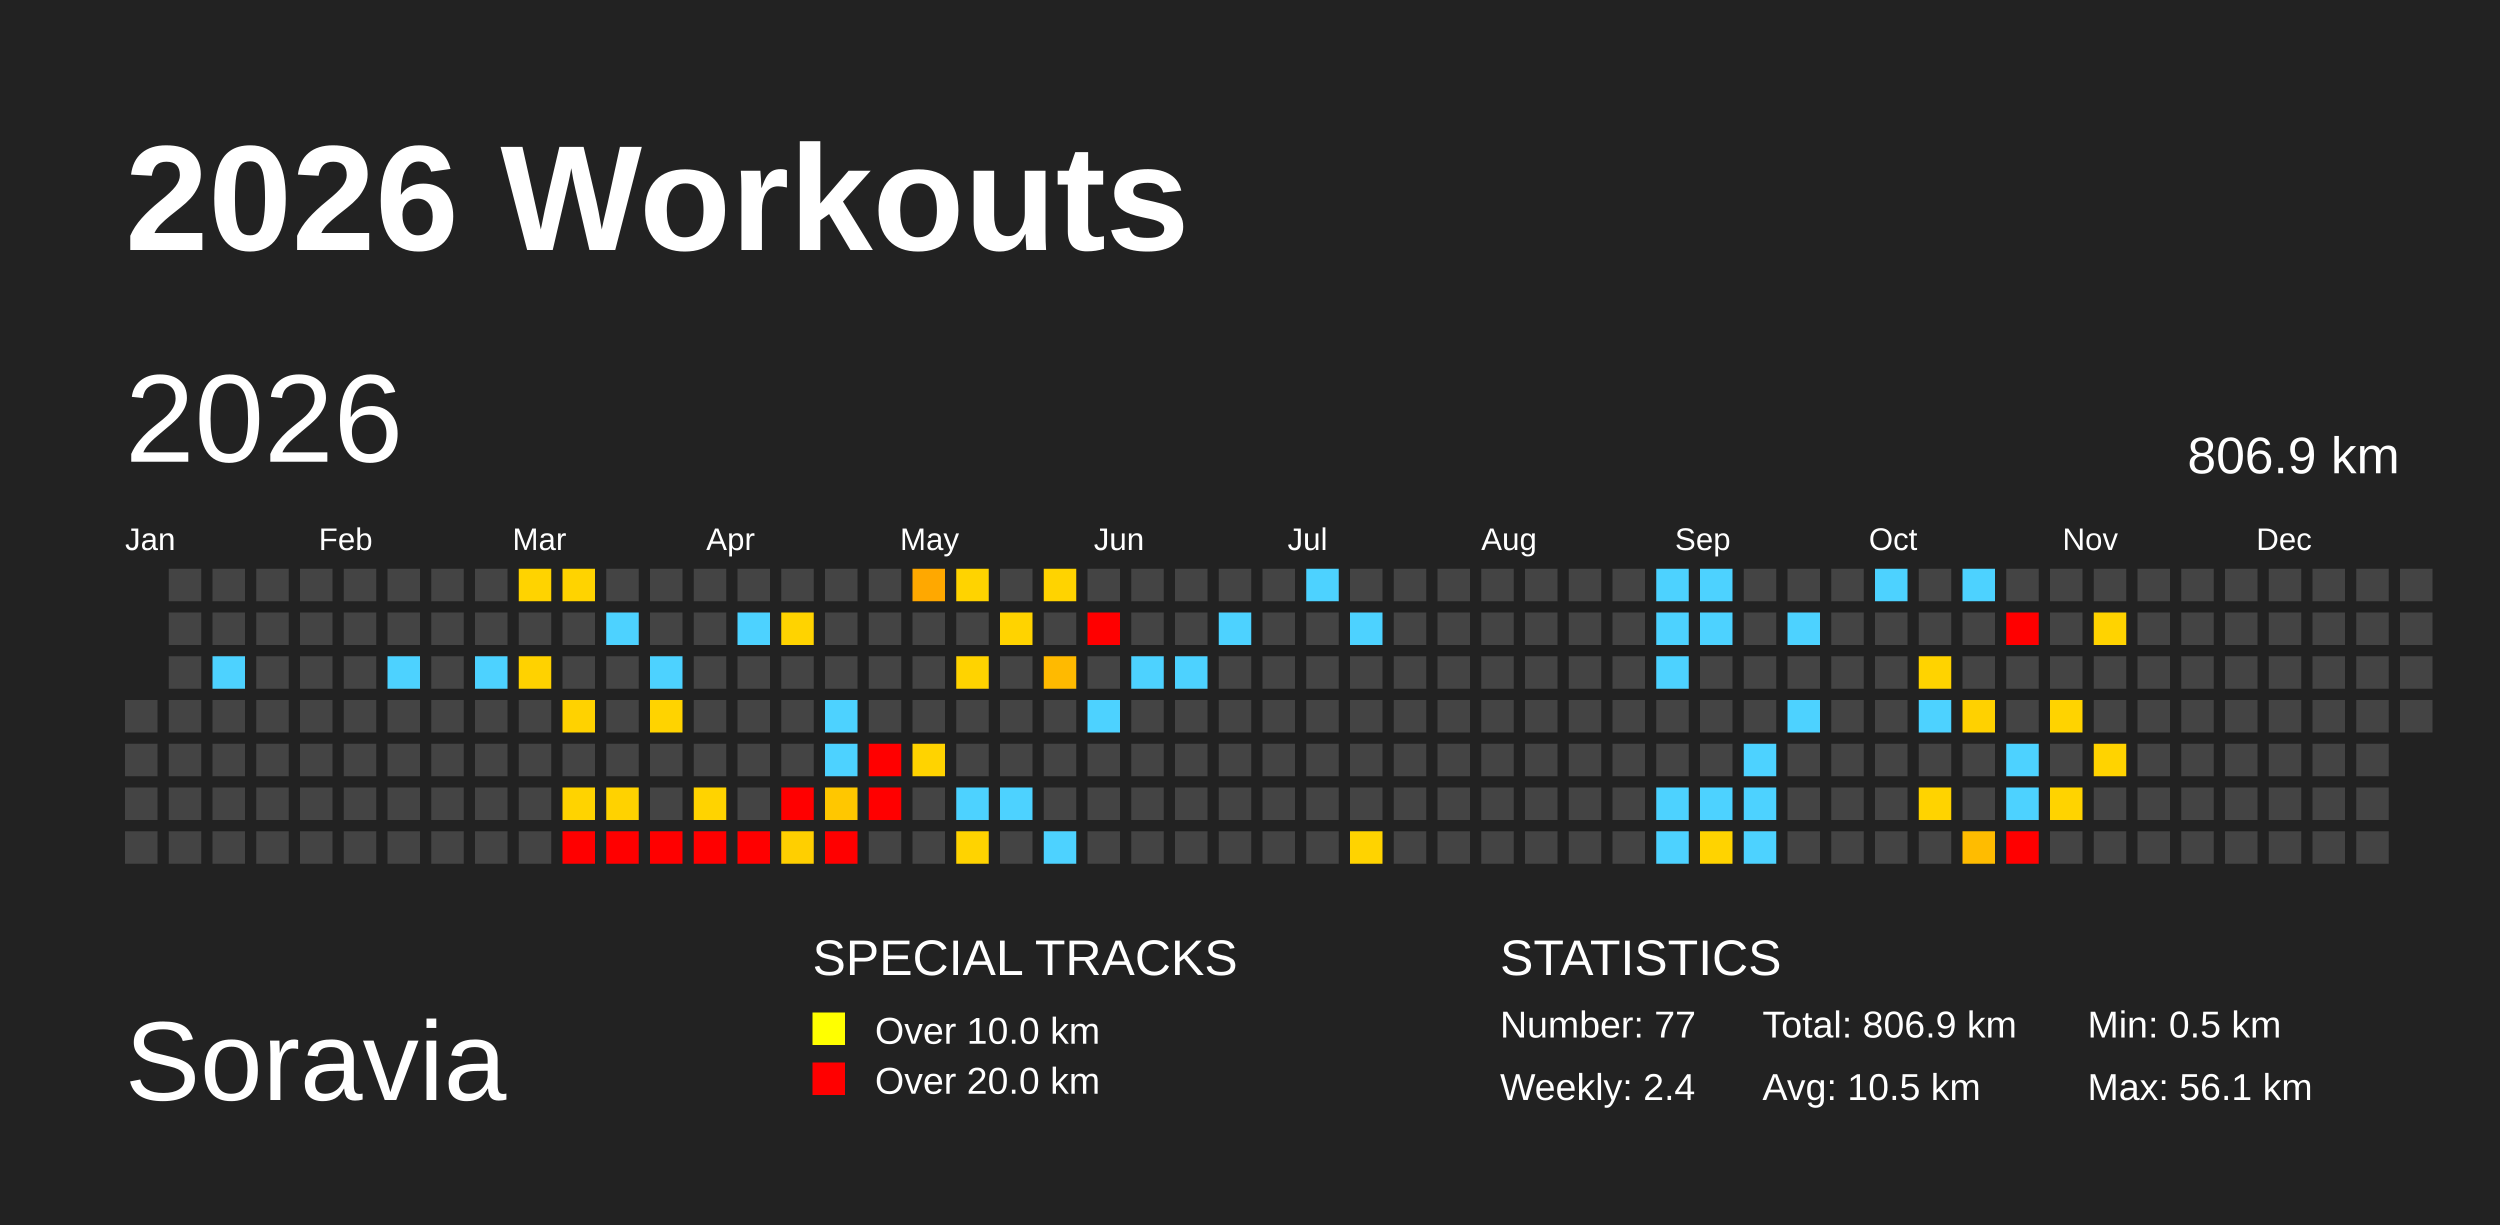
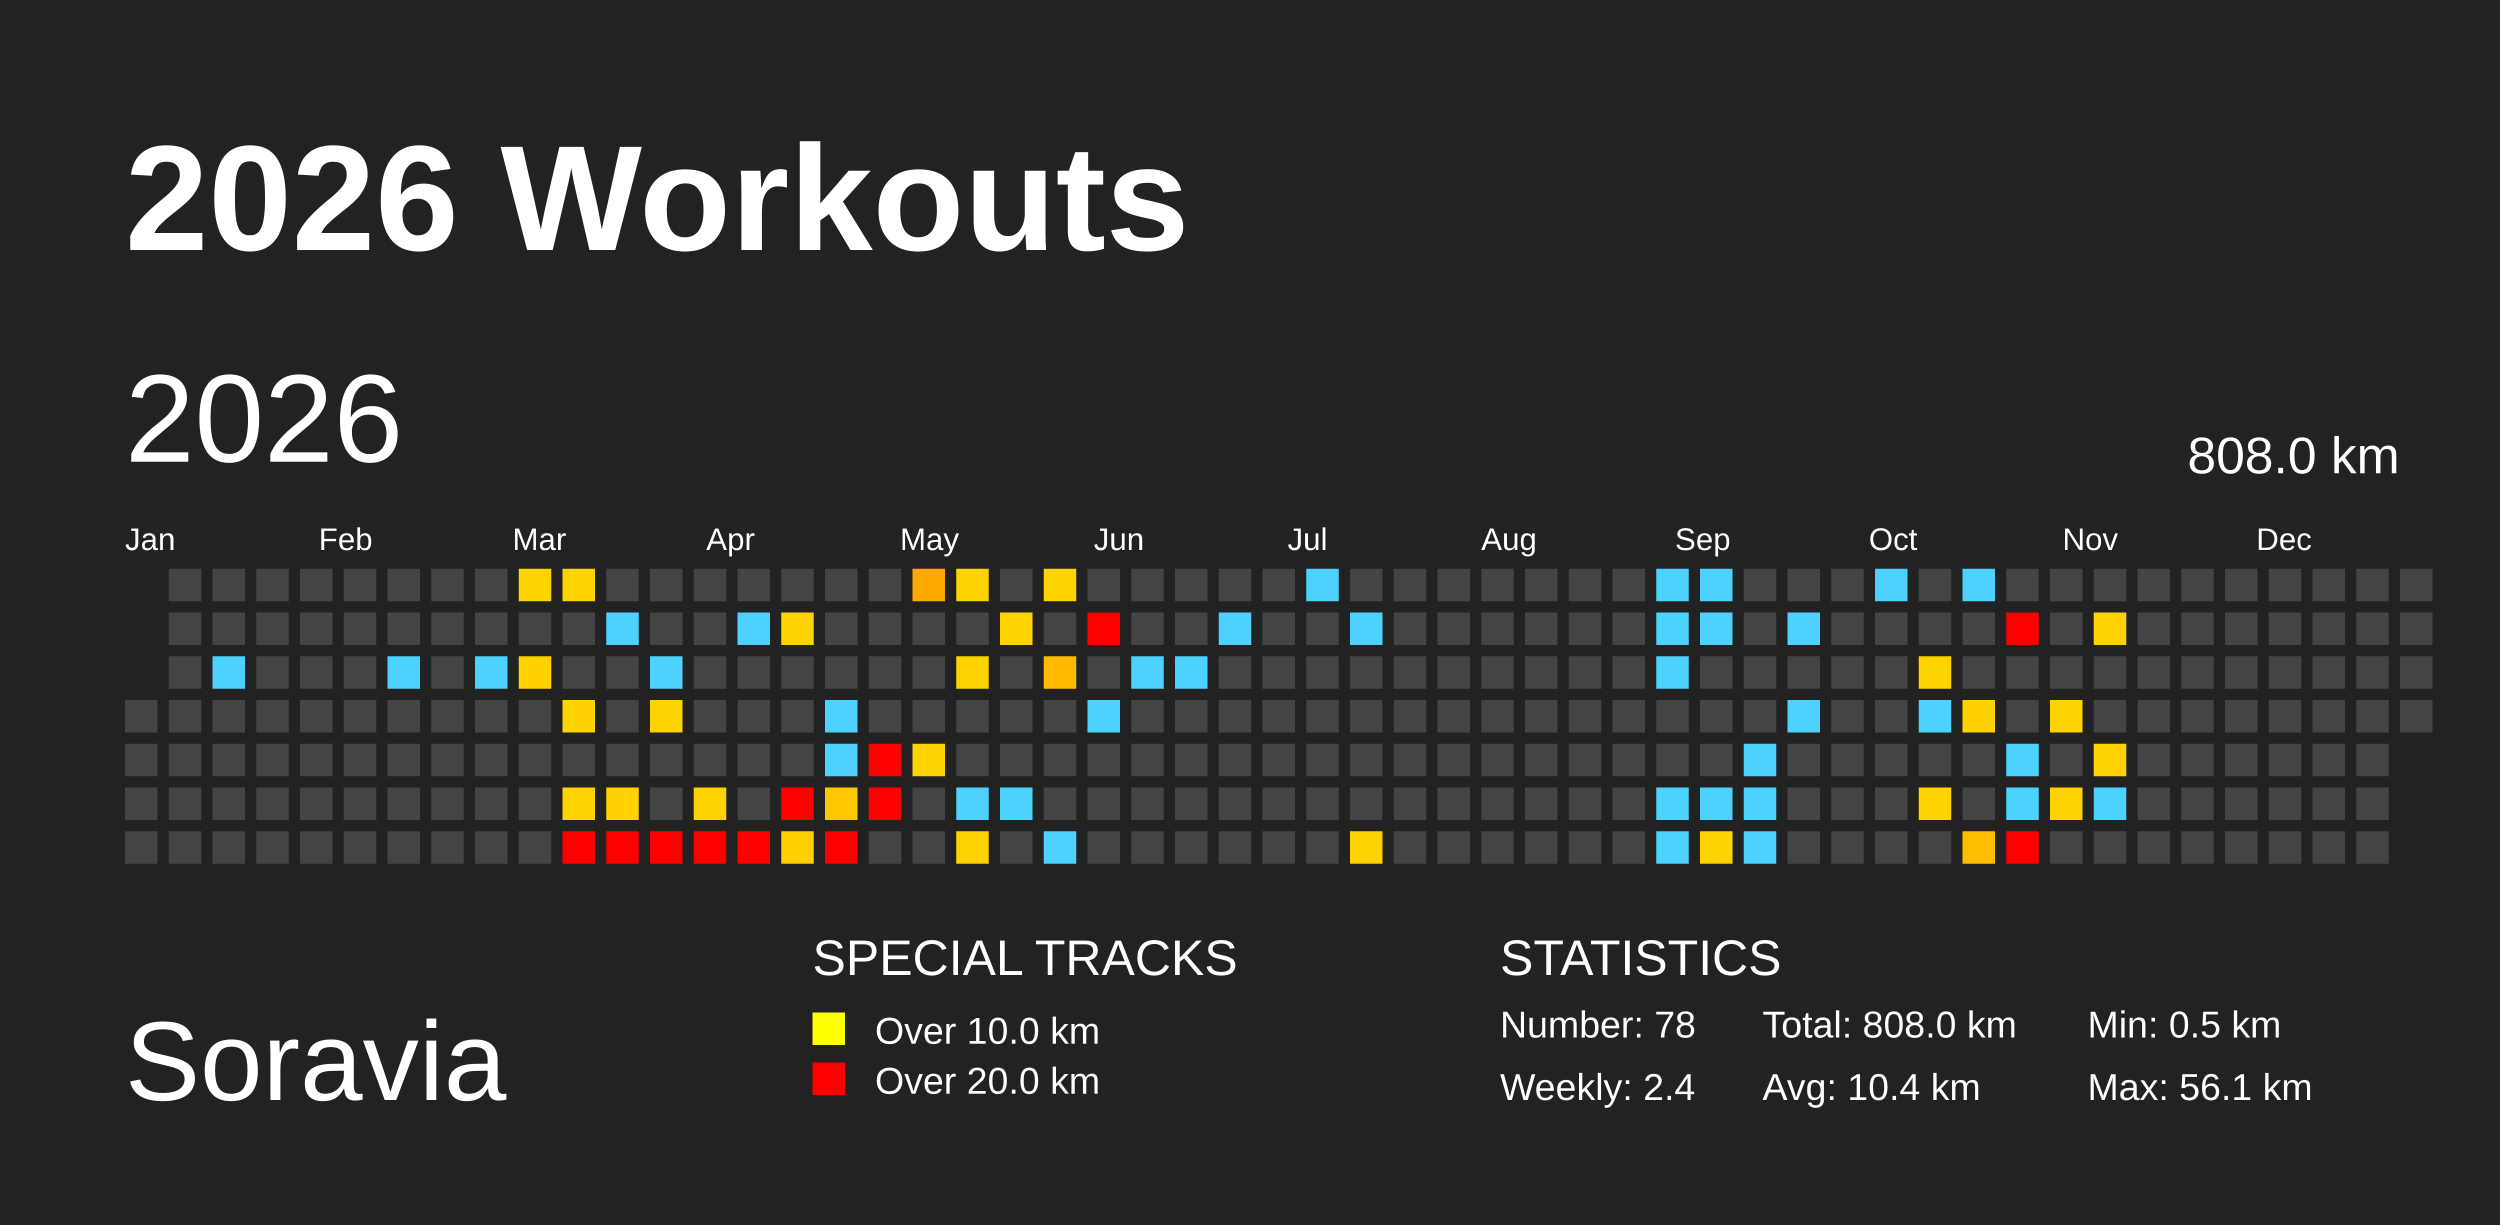
<svg xmlns="http://www.w3.org/2000/svg" baseProfile="full" height="98mm" version="1.1" viewBox="0,0,200,98" width="200mm">
  <defs />
  <rect fill="#222222" height="98" width="200" x="0" y="0" />
  <text fill="#FFFFFF" style="font-size:12px; font-family:Arial; font-weight:bold;" x="10" y="20">2026 Workouts</text>
  <text fill="#FFFFFF" style="font-size:9px; font-family:Arial" x="10" y="88">Soravia</text>
  <text fill="#FFFFFF" style="font-size:4px; font-family:Arial" x="65" y="78">SPECIAL TRACKS</text>
  <rect fill="yellow" height="2.6" width="2.6" x="65" y="81" />
  <text fill="#FFFFFF" style="font-size:3px; font-family:Arial" x="70" y="83.5">Over 10.0 km</text>
  <rect fill="red" height="2.6" width="2.6" x="65" y="85" />
  <text fill="#FFFFFF" style="font-size:3px; font-family:Arial" x="70" y="87.5">Over 20.0 km</text>
  <text fill="#FFFFFF" style="font-size:4px; font-family:Arial" x="120" y="78">STATISTICS</text>
-   <text fill="#FFFFFF" style="font-size:3px; font-family:Arial" x="120" y="83">Number: 77</text>
+   <text fill="#FFFFFF" style="font-size:3px; font-family:Arial" x="120" y="83">Number: 78</text>
  <text fill="#FFFFFF" style="font-size:3px; font-family:Arial" x="120" y="88">Weekly: 2.4</text>
-   <text fill="#FFFFFF" style="font-size:3px; font-family:Arial" x="141" y="83">Total: 806.9 km</text>
-   <text fill="#FFFFFF" style="font-size:3px; font-family:Arial" x="141" y="88">Avg: 10.5 km</text>
+   <text fill="#FFFFFF" style="font-size:3px; font-family:Arial" x="141" y="83">Total: 808.0 km</text>
+   <text fill="#FFFFFF" style="font-size:3px; font-family:Arial" x="141" y="88">Avg: 10.4 km</text>
  <text fill="#FFFFFF" style="font-size:3px; font-family:Arial" x="167" y="83">Min: 0.5 km</text>
  <text fill="#FFFFFF" style="font-size:3px; font-family:Arial" x="167" y="88">Max: 56.1 km</text>
  <text dominant-baseline="hanging" fill="#FFFFFF" style="font-size:10.0px; font-family:Arial;" x="10" y="30">2026</text>
-   <text dominant-baseline="hanging" fill="#FFFFFF" style="font-size:4.125px; font-family:Arial;" x="175" y="35">806.9 km</text>
+   <text dominant-baseline="hanging" fill="#FFFFFF" style="font-size:4.125px; font-family:Arial;" x="175" y="35">808.0 km</text>
  <text fill="#FFFFFF" style="font-size:2.5px; font-family:Arial" x="10.0" y="44">Jan</text>
  <text fill="#FFFFFF" style="font-size:2.5px; font-family:Arial" x="25.5" y="44">Feb</text>
  <text fill="#FFFFFF" style="font-size:2.5px; font-family:Arial" x="41.0" y="44">Mar</text>
  <text fill="#FFFFFF" style="font-size:2.5px; font-family:Arial" x="56.5" y="44">Apr</text>
  <text fill="#FFFFFF" style="font-size:2.5px; font-family:Arial" x="72.0" y="44">May</text>
  <text fill="#FFFFFF" style="font-size:2.5px; font-family:Arial" x="87.5" y="44">Jun</text>
  <text fill="#FFFFFF" style="font-size:2.5px; font-family:Arial" x="103.0" y="44">Jul</text>
  <text fill="#FFFFFF" style="font-size:2.5px; font-family:Arial" x="118.5" y="44">Aug</text>
  <text fill="#FFFFFF" style="font-size:2.5px; font-family:Arial" x="134.0" y="44">Sep</text>
  <text fill="#FFFFFF" style="font-size:2.5px; font-family:Arial" x="149.5" y="44">Oct</text>
  <text fill="#FFFFFF" style="font-size:2.5px; font-family:Arial" x="165.0" y="44">Nov</text>
  <text fill="#FFFFFF" style="font-size:2.5px; font-family:Arial" x="180.5" y="44">Dec</text>
  <rect fill="#444444" height="2.6" width="2.6" x="10.0" y="56.0" />
  <rect fill="#444444" height="2.6" width="2.6" x="10.0" y="59.5" />
  <rect fill="#444444" height="2.6" width="2.6" x="10.0" y="63.0" />
  <rect fill="#444444" height="2.6" width="2.6" x="10.0" y="66.5" />
  <rect fill="#444444" height="2.6" width="2.6" x="13.5" y="45.5" />
  <rect fill="#444444" height="2.6" width="2.6" x="13.5" y="49.0" />
  <rect fill="#444444" height="2.6" width="2.6" x="13.5" y="52.5" />
  <rect fill="#444444" height="2.6" width="2.6" x="13.5" y="56.0" />
  <rect fill="#444444" height="2.6" width="2.6" x="13.5" y="59.5" />
  <rect fill="#444444" height="2.6" width="2.6" x="13.5" y="63.0" />
  <rect fill="#444444" height="2.6" width="2.6" x="13.5" y="66.5" />
  <rect fill="#444444" height="2.6" width="2.6" x="17.0" y="45.5" />
  <rect fill="#444444" height="2.6" width="2.6" x="17.0" y="49.0" />
  <rect fill="#4dd2ff" height="2.6" width="2.6" x="17.0" y="52.5" />
  <rect fill="#444444" height="2.6" width="2.6" x="17.0" y="56.0" />
  <rect fill="#444444" height="2.6" width="2.6" x="17.0" y="59.5" />
  <rect fill="#444444" height="2.6" width="2.6" x="17.0" y="63.0" />
  <rect fill="#444444" height="2.6" width="2.6" x="17.0" y="66.5" />
  <rect fill="#444444" height="2.6" width="2.6" x="20.5" y="45.5" />
  <rect fill="#444444" height="2.6" width="2.6" x="20.5" y="49.0" />
  <rect fill="#444444" height="2.6" width="2.6" x="20.5" y="52.5" />
  <rect fill="#444444" height="2.6" width="2.6" x="20.5" y="56.0" />
  <rect fill="#444444" height="2.6" width="2.6" x="20.5" y="59.5" />
  <rect fill="#444444" height="2.6" width="2.6" x="20.5" y="63.0" />
  <rect fill="#444444" height="2.6" width="2.6" x="20.5" y="66.5" />
  <rect fill="#444444" height="2.6" width="2.6" x="24.0" y="45.5" />
  <rect fill="#444444" height="2.6" width="2.6" x="24.0" y="49.0" />
  <rect fill="#444444" height="2.6" width="2.6" x="24.0" y="52.5" />
  <rect fill="#444444" height="2.6" width="2.6" x="24.0" y="56.0" />
  <rect fill="#444444" height="2.6" width="2.6" x="24.0" y="59.5" />
  <rect fill="#444444" height="2.6" width="2.6" x="24.0" y="63.0" />
  <rect fill="#444444" height="2.6" width="2.6" x="24.0" y="66.5" />
  <rect fill="#444444" height="2.6" width="2.6" x="27.5" y="45.5" />
  <rect fill="#444444" height="2.6" width="2.6" x="27.5" y="49.0" />
  <rect fill="#444444" height="2.6" width="2.6" x="27.5" y="52.5" />
  <rect fill="#444444" height="2.6" width="2.6" x="27.5" y="56.0" />
  <rect fill="#444444" height="2.6" width="2.6" x="27.5" y="59.5" />
  <rect fill="#444444" height="2.6" width="2.6" x="27.5" y="63.0" />
  <rect fill="#444444" height="2.6" width="2.6" x="27.5" y="66.5" />
  <rect fill="#444444" height="2.6" width="2.6" x="31.0" y="45.5" />
  <rect fill="#444444" height="2.6" width="2.6" x="31.0" y="49.0" />
  <rect fill="#4dd2ff" height="2.6" width="2.6" x="31.0" y="52.5" />
  <rect fill="#444444" height="2.6" width="2.6" x="31.0" y="56.0" />
  <rect fill="#444444" height="2.6" width="2.6" x="31.0" y="59.5" />
  <rect fill="#444444" height="2.6" width="2.6" x="31.0" y="63.0" />
  <rect fill="#444444" height="2.6" width="2.6" x="31.0" y="66.5" />
  <rect fill="#444444" height="2.6" width="2.6" x="34.5" y="45.5" />
  <rect fill="#444444" height="2.6" width="2.6" x="34.5" y="49.0" />
  <rect fill="#444444" height="2.6" width="2.6" x="34.5" y="52.5" />
  <rect fill="#444444" height="2.6" width="2.6" x="34.5" y="56.0" />
  <rect fill="#444444" height="2.6" width="2.6" x="34.5" y="59.5" />
  <rect fill="#444444" height="2.6" width="2.6" x="34.5" y="63.0" />
  <rect fill="#444444" height="2.6" width="2.6" x="34.5" y="66.5" />
  <rect fill="#444444" height="2.6" width="2.6" x="38.0" y="45.5" />
  <rect fill="#444444" height="2.6" width="2.6" x="38.0" y="49.0" />
  <rect fill="#4dd2ff" height="2.6" width="2.6" x="38.0" y="52.5" />
  <rect fill="#444444" height="2.6" width="2.6" x="38.0" y="56.0" />
  <rect fill="#444444" height="2.6" width="2.6" x="38.0" y="59.5" />
  <rect fill="#444444" height="2.6" width="2.6" x="38.0" y="63.0" />
  <rect fill="#444444" height="2.6" width="2.6" x="38.0" y="66.5" />
  <rect fill="#ffd300" height="2.6" width="2.6" x="41.5" y="45.5" />
  <rect fill="#444444" height="2.6" width="2.6" x="41.5" y="49.0" />
  <rect fill="#ffd200" height="2.6" width="2.6" x="41.5" y="52.5" />
  <rect fill="#444444" height="2.6" width="2.6" x="41.5" y="56.0" />
  <rect fill="#444444" height="2.6" width="2.6" x="41.5" y="59.5" />
  <rect fill="#444444" height="2.6" width="2.6" x="41.5" y="63.0" />
  <rect fill="#444444" height="2.6" width="2.6" x="41.5" y="66.5" />
  <rect fill="#ffd300" height="2.6" width="2.6" x="45.0" y="45.5" />
  <rect fill="#444444" height="2.6" width="2.6" x="45.0" y="49.0" />
  <rect fill="#444444" height="2.6" width="2.6" x="45.0" y="52.5" />
  <rect fill="#ffd200" height="2.6" width="2.6" x="45.0" y="56.0" />
  <rect fill="#444444" height="2.6" width="2.6" x="45.0" y="59.5" />
  <rect fill="#ffd300" height="2.6" width="2.6" x="45.0" y="63.0" />
  <rect fill="red" height="2.6" width="2.6" x="45.0" y="66.5" />
  <rect fill="#444444" height="2.6" width="2.6" x="48.5" y="45.5" />
  <rect fill="#4dd2ff" height="2.6" width="2.6" x="48.5" y="49.0" />
  <rect fill="#444444" height="2.6" width="2.6" x="48.5" y="52.5" />
  <rect fill="#444444" height="2.6" width="2.6" x="48.5" y="56.0" />
  <rect fill="#444444" height="2.6" width="2.6" x="48.5" y="59.5" />
  <rect fill="#ffd200" height="2.6" width="2.6" x="48.5" y="63.0" />
  <rect fill="red" height="2.6" width="2.6" x="48.5" y="66.5" />
  <rect fill="#444444" height="2.6" width="2.6" x="52.0" y="45.5" />
  <rect fill="#444444" height="2.6" width="2.6" x="52.0" y="49.0" />
  <rect fill="#4dd2ff" height="2.6" width="2.6" x="52.0" y="52.5" />
  <rect fill="#ffd300" height="2.6" width="2.6" x="52.0" y="56.0" />
  <rect fill="#444444" height="2.6" width="2.6" x="52.0" y="59.5" />
  <rect fill="#444444" height="2.6" width="2.6" x="52.0" y="63.0" />
  <rect fill="red" height="2.6" width="2.6" x="52.0" y="66.5" />
  <rect fill="#444444" height="2.6" width="2.6" x="55.5" y="45.5" />
  <rect fill="#444444" height="2.6" width="2.6" x="55.5" y="49.0" />
  <rect fill="#444444" height="2.6" width="2.6" x="55.5" y="52.5" />
  <rect fill="#444444" height="2.6" width="2.6" x="55.5" y="56.0" />
  <rect fill="#444444" height="2.6" width="2.6" x="55.5" y="59.5" />
  <rect fill="#ffd300" height="2.6" width="2.6" x="55.5" y="63.0" />
  <rect fill="red" height="2.6" width="2.6" x="55.5" y="66.5" />
  <rect fill="#444444" height="2.6" width="2.6" x="59.0" y="45.5" />
  <rect fill="#4dd2ff" height="2.6" width="2.6" x="59.0" y="49.0" />
  <rect fill="#444444" height="2.6" width="2.6" x="59.0" y="52.5" />
  <rect fill="#444444" height="2.6" width="2.6" x="59.0" y="56.0" />
  <rect fill="#444444" height="2.6" width="2.6" x="59.0" y="59.5" />
  <rect fill="#444444" height="2.6" width="2.6" x="59.0" y="63.0" />
  <rect fill="red" height="2.6" width="2.6" x="59.0" y="66.5" />
  <rect fill="#444444" height="2.6" width="2.6" x="62.5" y="45.5" />
  <rect fill="#ffd300" height="2.6" width="2.6" x="62.5" y="49.0" />
  <rect fill="#444444" height="2.6" width="2.6" x="62.5" y="52.5" />
  <rect fill="#444444" height="2.6" width="2.6" x="62.5" y="56.0" />
  <rect fill="#444444" height="2.6" width="2.6" x="62.5" y="59.5" />
  <rect fill="red" height="2.6" width="2.6" x="62.5" y="63.0" />
  <rect fill="#ffcf00" height="2.6" width="2.6" x="62.5" y="66.5" />
  <rect fill="#444444" height="2.6" width="2.6" x="66.0" y="45.5" />
  <rect fill="#444444" height="2.6" width="2.6" x="66.0" y="49.0" />
  <rect fill="#444444" height="2.6" width="2.6" x="66.0" y="52.5" />
  <rect fill="#4dd2ff" height="2.6" width="2.6" x="66.0" y="56.0" />
  <rect fill="#4dd2ff" height="2.6" width="2.6" x="66.0" y="59.5" />
  <rect fill="#ffc700" height="2.6" width="2.6" x="66.0" y="63.0" />
  <rect fill="red" height="2.6" width="2.6" x="66.0" y="66.5" />
  <rect fill="#444444" height="2.6" width="2.6" x="69.5" y="45.5" />
  <rect fill="#444444" height="2.6" width="2.6" x="69.5" y="49.0" />
  <rect fill="#444444" height="2.6" width="2.6" x="69.5" y="52.5" />
  <rect fill="#444444" height="2.6" width="2.6" x="69.5" y="56.0" />
  <rect fill="red" height="2.6" width="2.6" x="69.5" y="59.5" />
  <rect fill="red" height="2.6" width="2.6" x="69.5" y="63.0" />
  <rect fill="#444444" height="2.6" width="2.6" x="69.5" y="66.5" />
  <rect fill="#ffa800" height="2.6" width="2.6" x="73.0" y="45.5" />
  <rect fill="#444444" height="2.6" width="2.6" x="73.0" y="49.0" />
  <rect fill="#444444" height="2.6" width="2.6" x="73.0" y="52.5" />
  <rect fill="#444444" height="2.6" width="2.6" x="73.0" y="56.0" />
  <rect fill="#ffd300" height="2.6" width="2.6" x="73.0" y="59.5" />
  <rect fill="#444444" height="2.6" width="2.6" x="73.0" y="63.0" />
  <rect fill="#444444" height="2.6" width="2.6" x="73.0" y="66.5" />
  <rect fill="#ffd300" height="2.6" width="2.6" x="76.5" y="45.5" />
  <rect fill="#444444" height="2.6" width="2.6" x="76.5" y="49.0" />
  <rect fill="#ffd300" height="2.6" width="2.6" x="76.5" y="52.5" />
  <rect fill="#444444" height="2.6" width="2.6" x="76.5" y="56.0" />
  <rect fill="#444444" height="2.6" width="2.6" x="76.5" y="59.5" />
  <rect fill="#4dd2ff" height="2.6" width="2.6" x="76.5" y="63.0" />
  <rect fill="#ffd300" height="2.6" width="2.6" x="76.5" y="66.5" />
  <rect fill="#444444" height="2.6" width="2.6" x="80.0" y="45.5" />
  <rect fill="#ffd300" height="2.6" width="2.6" x="80.0" y="49.0" />
  <rect fill="#444444" height="2.6" width="2.6" x="80.0" y="52.5" />
  <rect fill="#444444" height="2.6" width="2.6" x="80.0" y="56.0" />
  <rect fill="#444444" height="2.6" width="2.6" x="80.0" y="59.5" />
  <rect fill="#4dd2ff" height="2.6" width="2.6" x="80.0" y="63.0" />
  <rect fill="#444444" height="2.6" width="2.6" x="80.0" y="66.5" />
  <rect fill="#ffd300" height="2.6" width="2.6" x="83.5" y="45.5" />
  <rect fill="#444444" height="2.6" width="2.6" x="83.5" y="49.0" />
  <rect fill="#ffba00" height="2.6" width="2.6" x="83.5" y="52.5" />
  <rect fill="#444444" height="2.6" width="2.6" x="83.5" y="56.0" />
  <rect fill="#444444" height="2.6" width="2.6" x="83.5" y="59.5" />
  <rect fill="#444444" height="2.6" width="2.6" x="83.5" y="63.0" />
  <rect fill="#4dd2ff" height="2.6" width="2.6" x="83.5" y="66.5" />
  <rect fill="#444444" height="2.6" width="2.6" x="87.0" y="45.5" />
  <rect fill="red" height="2.6" width="2.6" x="87.0" y="49.0" />
  <rect fill="#444444" height="2.6" width="2.6" x="87.0" y="52.5" />
  <rect fill="#4dd2ff" height="2.6" width="2.6" x="87.0" y="56.0" />
  <rect fill="#444444" height="2.6" width="2.6" x="87.0" y="59.5" />
  <rect fill="#444444" height="2.6" width="2.6" x="87.0" y="63.0" />
  <rect fill="#444444" height="2.6" width="2.6" x="87.0" y="66.5" />
  <rect fill="#444444" height="2.6" width="2.6" x="90.5" y="45.5" />
  <rect fill="#444444" height="2.6" width="2.6" x="90.5" y="49.0" />
  <rect fill="#4dd2ff" height="2.6" width="2.6" x="90.5" y="52.5" />
  <rect fill="#444444" height="2.6" width="2.6" x="90.5" y="56.0" />
  <rect fill="#444444" height="2.6" width="2.6" x="90.5" y="59.5" />
  <rect fill="#444444" height="2.6" width="2.6" x="90.5" y="63.0" />
  <rect fill="#444444" height="2.6" width="2.6" x="90.5" y="66.5" />
  <rect fill="#444444" height="2.6" width="2.6" x="94.0" y="45.5" />
  <rect fill="#444444" height="2.6" width="2.6" x="94.0" y="49.0" />
  <rect fill="#4dd2ff" height="2.6" width="2.6" x="94.0" y="52.5" />
  <rect fill="#444444" height="2.6" width="2.6" x="94.0" y="56.0" />
  <rect fill="#444444" height="2.6" width="2.6" x="94.0" y="59.5" />
  <rect fill="#444444" height="2.6" width="2.6" x="94.0" y="63.0" />
  <rect fill="#444444" height="2.6" width="2.6" x="94.0" y="66.5" />
  <rect fill="#444444" height="2.6" width="2.6" x="97.5" y="45.5" />
  <rect fill="#4dd2ff" height="2.6" width="2.6" x="97.5" y="49.0" />
  <rect fill="#444444" height="2.6" width="2.6" x="97.5" y="52.5" />
  <rect fill="#444444" height="2.6" width="2.6" x="97.5" y="56.0" />
  <rect fill="#444444" height="2.6" width="2.6" x="97.5" y="59.5" />
  <rect fill="#444444" height="2.6" width="2.6" x="97.5" y="63.0" />
  <rect fill="#444444" height="2.6" width="2.6" x="97.5" y="66.5" />
  <rect fill="#444444" height="2.6" width="2.6" x="101.0" y="45.5" />
  <rect fill="#444444" height="2.6" width="2.6" x="101.0" y="49.0" />
  <rect fill="#444444" height="2.6" width="2.6" x="101.0" y="52.5" />
  <rect fill="#444444" height="2.6" width="2.6" x="101.0" y="56.0" />
  <rect fill="#444444" height="2.6" width="2.6" x="101.0" y="59.5" />
  <rect fill="#444444" height="2.6" width="2.6" x="101.0" y="63.0" />
  <rect fill="#444444" height="2.6" width="2.6" x="101.0" y="66.5" />
  <rect fill="#4dd2ff" height="2.6" width="2.6" x="104.5" y="45.5" />
  <rect fill="#444444" height="2.6" width="2.6" x="104.5" y="49.0" />
  <rect fill="#444444" height="2.6" width="2.6" x="104.5" y="52.5" />
  <rect fill="#444444" height="2.6" width="2.6" x="104.5" y="56.0" />
  <rect fill="#444444" height="2.6" width="2.6" x="104.5" y="59.5" />
  <rect fill="#444444" height="2.6" width="2.6" x="104.5" y="63.0" />
  <rect fill="#444444" height="2.6" width="2.6" x="104.5" y="66.5" />
  <rect fill="#444444" height="2.6" width="2.6" x="108.0" y="45.5" />
  <rect fill="#4dd2ff" height="2.6" width="2.6" x="108.0" y="49.0" />
  <rect fill="#444444" height="2.6" width="2.6" x="108.0" y="52.5" />
  <rect fill="#444444" height="2.6" width="2.6" x="108.0" y="56.0" />
  <rect fill="#444444" height="2.6" width="2.6" x="108.0" y="59.5" />
  <rect fill="#444444" height="2.6" width="2.6" x="108.0" y="63.0" />
  <rect fill="#ffd300" height="2.6" width="2.6" x="108.0" y="66.5" />
  <rect fill="#444444" height="2.6" width="2.6" x="111.5" y="45.5" />
  <rect fill="#444444" height="2.6" width="2.6" x="111.5" y="49.0" />
  <rect fill="#444444" height="2.6" width="2.6" x="111.5" y="52.5" />
  <rect fill="#444444" height="2.6" width="2.6" x="111.5" y="56.0" />
  <rect fill="#444444" height="2.6" width="2.6" x="111.5" y="59.5" />
  <rect fill="#444444" height="2.6" width="2.6" x="111.5" y="63.0" />
  <rect fill="#444444" height="2.6" width="2.6" x="111.5" y="66.5" />
  <rect fill="#444444" height="2.6" width="2.6" x="115.0" y="45.5" />
  <rect fill="#444444" height="2.6" width="2.6" x="115.0" y="49.0" />
  <rect fill="#444444" height="2.6" width="2.6" x="115.0" y="52.5" />
  <rect fill="#444444" height="2.6" width="2.6" x="115.0" y="56.0" />
  <rect fill="#444444" height="2.6" width="2.6" x="115.0" y="59.5" />
  <rect fill="#444444" height="2.6" width="2.6" x="115.0" y="63.0" />
  <rect fill="#444444" height="2.6" width="2.6" x="115.0" y="66.5" />
  <rect fill="#444444" height="2.6" width="2.6" x="118.5" y="45.5" />
  <rect fill="#444444" height="2.6" width="2.6" x="118.5" y="49.0" />
  <rect fill="#444444" height="2.6" width="2.6" x="118.5" y="52.5" />
  <rect fill="#444444" height="2.6" width="2.6" x="118.5" y="56.0" />
  <rect fill="#444444" height="2.6" width="2.6" x="118.5" y="59.5" />
  <rect fill="#444444" height="2.6" width="2.6" x="118.5" y="63.0" />
  <rect fill="#444444" height="2.6" width="2.6" x="118.5" y="66.5" />
  <rect fill="#444444" height="2.6" width="2.6" x="122.0" y="45.5" />
  <rect fill="#444444" height="2.6" width="2.6" x="122.0" y="49.0" />
  <rect fill="#444444" height="2.6" width="2.6" x="122.0" y="52.5" />
  <rect fill="#444444" height="2.6" width="2.6" x="122.0" y="56.0" />
  <rect fill="#444444" height="2.6" width="2.6" x="122.0" y="59.5" />
  <rect fill="#444444" height="2.6" width="2.6" x="122.0" y="63.0" />
  <rect fill="#444444" height="2.6" width="2.6" x="122.0" y="66.5" />
  <rect fill="#444444" height="2.6" width="2.6" x="125.5" y="45.5" />
  <rect fill="#444444" height="2.6" width="2.6" x="125.5" y="49.0" />
  <rect fill="#444444" height="2.6" width="2.6" x="125.5" y="52.5" />
  <rect fill="#444444" height="2.6" width="2.6" x="125.5" y="56.0" />
  <rect fill="#444444" height="2.6" width="2.6" x="125.5" y="59.5" />
  <rect fill="#444444" height="2.6" width="2.6" x="125.5" y="63.0" />
  <rect fill="#444444" height="2.6" width="2.6" x="125.5" y="66.5" />
  <rect fill="#444444" height="2.6" width="2.6" x="129.0" y="45.5" />
  <rect fill="#444444" height="2.6" width="2.6" x="129.0" y="49.0" />
  <rect fill="#444444" height="2.6" width="2.6" x="129.0" y="52.5" />
  <rect fill="#444444" height="2.6" width="2.6" x="129.0" y="56.0" />
  <rect fill="#444444" height="2.6" width="2.6" x="129.0" y="59.5" />
  <rect fill="#444444" height="2.6" width="2.6" x="129.0" y="63.0" />
  <rect fill="#444444" height="2.6" width="2.6" x="129.0" y="66.5" />
  <rect fill="#4dd2ff" height="2.6" width="2.6" x="132.5" y="45.5" />
  <rect fill="#4dd2ff" height="2.6" width="2.6" x="132.5" y="49.0" />
  <rect fill="#4dd2ff" height="2.6" width="2.6" x="132.5" y="52.5" />
  <rect fill="#444444" height="2.6" width="2.6" x="132.5" y="56.0" />
  <rect fill="#444444" height="2.6" width="2.6" x="132.5" y="59.5" />
  <rect fill="#4dd2ff" height="2.6" width="2.6" x="132.5" y="63.0" />
  <rect fill="#4dd2ff" height="2.6" width="2.6" x="132.5" y="66.5" />
  <rect fill="#4dd2ff" height="2.6" width="2.6" x="136.0" y="45.5" />
  <rect fill="#4dd2ff" height="2.6" width="2.6" x="136.0" y="49.0" />
  <rect fill="#444444" height="2.6" width="2.6" x="136.0" y="52.5" />
  <rect fill="#444444" height="2.6" width="2.6" x="136.0" y="56.0" />
  <rect fill="#444444" height="2.6" width="2.6" x="136.0" y="59.5" />
  <rect fill="#4dd2ff" height="2.6" width="2.6" x="136.0" y="63.0" />
  <rect fill="#ffd300" height="2.6" width="2.6" x="136.0" y="66.5" />
  <rect fill="#444444" height="2.6" width="2.6" x="139.5" y="45.5" />
  <rect fill="#444444" height="2.6" width="2.6" x="139.5" y="49.0" />
  <rect fill="#444444" height="2.6" width="2.6" x="139.5" y="52.5" />
  <rect fill="#444444" height="2.6" width="2.6" x="139.5" y="56.0" />
  <rect fill="#4dd2ff" height="2.6" width="2.6" x="139.5" y="59.5" />
  <rect fill="#4dd2ff" height="2.6" width="2.6" x="139.5" y="63.0" />
  <rect fill="#4dd2ff" height="2.6" width="2.6" x="139.5" y="66.5" />
  <rect fill="#444444" height="2.6" width="2.6" x="143.0" y="45.5" />
  <rect fill="#4dd2ff" height="2.6" width="2.6" x="143.0" y="49.0" />
  <rect fill="#444444" height="2.6" width="2.6" x="143.0" y="52.5" />
  <rect fill="#4dd2ff" height="2.6" width="2.6" x="143.0" y="56.0" />
  <rect fill="#444444" height="2.6" width="2.6" x="143.0" y="59.5" />
  <rect fill="#444444" height="2.6" width="2.6" x="143.0" y="63.0" />
  <rect fill="#444444" height="2.6" width="2.6" x="143.0" y="66.5" />
  <rect fill="#444444" height="2.6" width="2.6" x="146.5" y="45.5" />
  <rect fill="#444444" height="2.6" width="2.6" x="146.5" y="49.0" />
  <rect fill="#444444" height="2.6" width="2.6" x="146.5" y="52.5" />
  <rect fill="#444444" height="2.6" width="2.6" x="146.5" y="56.0" />
  <rect fill="#444444" height="2.6" width="2.6" x="146.5" y="59.5" />
  <rect fill="#444444" height="2.6" width="2.6" x="146.5" y="63.0" />
  <rect fill="#444444" height="2.6" width="2.6" x="146.5" y="66.5" />
  <rect fill="#4dd2ff" height="2.6" width="2.6" x="150.0" y="45.5" />
  <rect fill="#444444" height="2.6" width="2.6" x="150.0" y="49.0" />
  <rect fill="#444444" height="2.6" width="2.6" x="150.0" y="52.5" />
  <rect fill="#444444" height="2.6" width="2.6" x="150.0" y="56.0" />
  <rect fill="#444444" height="2.6" width="2.6" x="150.0" y="59.5" />
  <rect fill="#444444" height="2.6" width="2.6" x="150.0" y="63.0" />
  <rect fill="#444444" height="2.6" width="2.6" x="150.0" y="66.5" />
  <rect fill="#444444" height="2.6" width="2.6" x="153.5" y="45.5" />
  <rect fill="#444444" height="2.6" width="2.6" x="153.5" y="49.0" />
  <rect fill="#ffd300" height="2.6" width="2.6" x="153.5" y="52.5" />
  <rect fill="#4dd2ff" height="2.6" width="2.6" x="153.5" y="56.0" />
  <rect fill="#444444" height="2.6" width="2.6" x="153.5" y="59.5" />
  <rect fill="#ffd300" height="2.6" width="2.6" x="153.5" y="63.0" />
  <rect fill="#444444" height="2.6" width="2.6" x="153.5" y="66.5" />
  <rect fill="#4dd2ff" height="2.6" width="2.6" x="157.0" y="45.5" />
  <rect fill="#444444" height="2.6" width="2.6" x="157.0" y="49.0" />
  <rect fill="#444444" height="2.6" width="2.6" x="157.0" y="52.5" />
  <rect fill="#ffd100" height="2.6" width="2.6" x="157.0" y="56.0" />
  <rect fill="#444444" height="2.6" width="2.6" x="157.0" y="59.5" />
  <rect fill="#444444" height="2.6" width="2.6" x="157.0" y="63.0" />
  <rect fill="#ffbc00" height="2.6" width="2.6" x="157.0" y="66.5" />
  <rect fill="#444444" height="2.6" width="2.6" x="160.5" y="45.5" />
  <rect fill="red" height="2.6" width="2.6" x="160.5" y="49.0" />
  <rect fill="#444444" height="2.6" width="2.6" x="160.5" y="52.5" />
  <rect fill="#444444" height="2.6" width="2.6" x="160.5" y="56.0" />
  <rect fill="#4dd2ff" height="2.6" width="2.6" x="160.5" y="59.5" />
  <rect fill="#4dd2ff" height="2.6" width="2.6" x="160.5" y="63.0" />
  <rect fill="red" height="2.6" width="2.6" x="160.5" y="66.5" />
  <rect fill="#444444" height="2.6" width="2.6" x="164.0" y="45.5" />
  <rect fill="#444444" height="2.6" width="2.6" x="164.0" y="49.0" />
  <rect fill="#444444" height="2.6" width="2.6" x="164.0" y="52.5" />
  <rect fill="#ffd300" height="2.6" width="2.6" x="164.0" y="56.0" />
  <rect fill="#444444" height="2.6" width="2.6" x="164.0" y="59.5" />
  <rect fill="#ffd300" height="2.6" width="2.6" x="164.0" y="63.0" />
  <rect fill="#444444" height="2.6" width="2.6" x="164.0" y="66.5" />
  <rect fill="#444444" height="2.6" width="2.6" x="167.5" y="45.5" />
  <rect fill="#ffd300" height="2.6" width="2.6" x="167.5" y="49.0" />
  <rect fill="#444444" height="2.6" width="2.6" x="167.5" y="52.5" />
  <rect fill="#444444" height="2.6" width="2.6" x="167.5" y="56.0" />
  <rect fill="#ffd300" height="2.6" width="2.6" x="167.5" y="59.5" />
-   <rect fill="#444444" height="2.6" width="2.6" x="167.5" y="63.0" />
+   <rect fill="#4dd2ff" height="2.6" width="2.6" x="167.5" y="63.0" />
  <rect fill="#444444" height="2.6" width="2.6" x="167.5" y="66.5" />
  <rect fill="#444444" height="2.6" width="2.6" x="171.0" y="45.5" />
  <rect fill="#444444" height="2.6" width="2.6" x="171.0" y="49.0" />
  <rect fill="#444444" height="2.6" width="2.6" x="171.0" y="52.5" />
  <rect fill="#444444" height="2.6" width="2.6" x="171.0" y="56.0" />
  <rect fill="#444444" height="2.6" width="2.6" x="171.0" y="59.5" />
  <rect fill="#444444" height="2.6" width="2.6" x="171.0" y="63.0" />
  <rect fill="#444444" height="2.6" width="2.6" x="171.0" y="66.5" />
  <rect fill="#444444" height="2.6" width="2.6" x="174.5" y="45.5" />
  <rect fill="#444444" height="2.6" width="2.6" x="174.5" y="49.0" />
  <rect fill="#444444" height="2.6" width="2.6" x="174.5" y="52.5" />
  <rect fill="#444444" height="2.6" width="2.6" x="174.5" y="56.0" />
  <rect fill="#444444" height="2.6" width="2.6" x="174.5" y="59.5" />
  <rect fill="#444444" height="2.6" width="2.6" x="174.5" y="63.0" />
  <rect fill="#444444" height="2.6" width="2.6" x="174.5" y="66.5" />
  <rect fill="#444444" height="2.6" width="2.6" x="178.0" y="45.5" />
  <rect fill="#444444" height="2.6" width="2.6" x="178.0" y="49.0" />
  <rect fill="#444444" height="2.6" width="2.6" x="178.0" y="52.5" />
  <rect fill="#444444" height="2.6" width="2.6" x="178.0" y="56.0" />
  <rect fill="#444444" height="2.6" width="2.6" x="178.0" y="59.5" />
  <rect fill="#444444" height="2.6" width="2.6" x="178.0" y="63.0" />
  <rect fill="#444444" height="2.6" width="2.6" x="178.0" y="66.5" />
  <rect fill="#444444" height="2.6" width="2.6" x="181.5" y="45.5" />
  <rect fill="#444444" height="2.6" width="2.6" x="181.5" y="49.0" />
  <rect fill="#444444" height="2.6" width="2.6" x="181.5" y="52.5" />
  <rect fill="#444444" height="2.6" width="2.6" x="181.5" y="56.0" />
  <rect fill="#444444" height="2.6" width="2.6" x="181.5" y="59.5" />
  <rect fill="#444444" height="2.6" width="2.6" x="181.5" y="63.0" />
  <rect fill="#444444" height="2.6" width="2.6" x="181.5" y="66.5" />
  <rect fill="#444444" height="2.6" width="2.6" x="185.0" y="45.5" />
  <rect fill="#444444" height="2.6" width="2.6" x="185.0" y="49.0" />
  <rect fill="#444444" height="2.6" width="2.6" x="185.0" y="52.5" />
  <rect fill="#444444" height="2.6" width="2.6" x="185.0" y="56.0" />
  <rect fill="#444444" height="2.6" width="2.6" x="185.0" y="59.5" />
  <rect fill="#444444" height="2.6" width="2.6" x="185.0" y="63.0" />
  <rect fill="#444444" height="2.6" width="2.6" x="185.0" y="66.5" />
  <rect fill="#444444" height="2.6" width="2.6" x="188.5" y="45.5" />
  <rect fill="#444444" height="2.6" width="2.6" x="188.5" y="49.0" />
  <rect fill="#444444" height="2.6" width="2.6" x="188.5" y="52.5" />
  <rect fill="#444444" height="2.6" width="2.6" x="188.5" y="56.0" />
  <rect fill="#444444" height="2.6" width="2.6" x="188.5" y="59.5" />
  <rect fill="#444444" height="2.6" width="2.6" x="188.5" y="63.0" />
  <rect fill="#444444" height="2.6" width="2.6" x="188.5" y="66.5" />
  <rect fill="#444444" height="2.6" width="2.6" x="192.0" y="45.5" />
  <rect fill="#444444" height="2.6" width="2.6" x="192.0" y="49.0" />
  <rect fill="#444444" height="2.6" width="2.6" x="192.0" y="52.5" />
  <rect fill="#444444" height="2.6" width="2.6" x="192.0" y="56.0" />
</svg>
